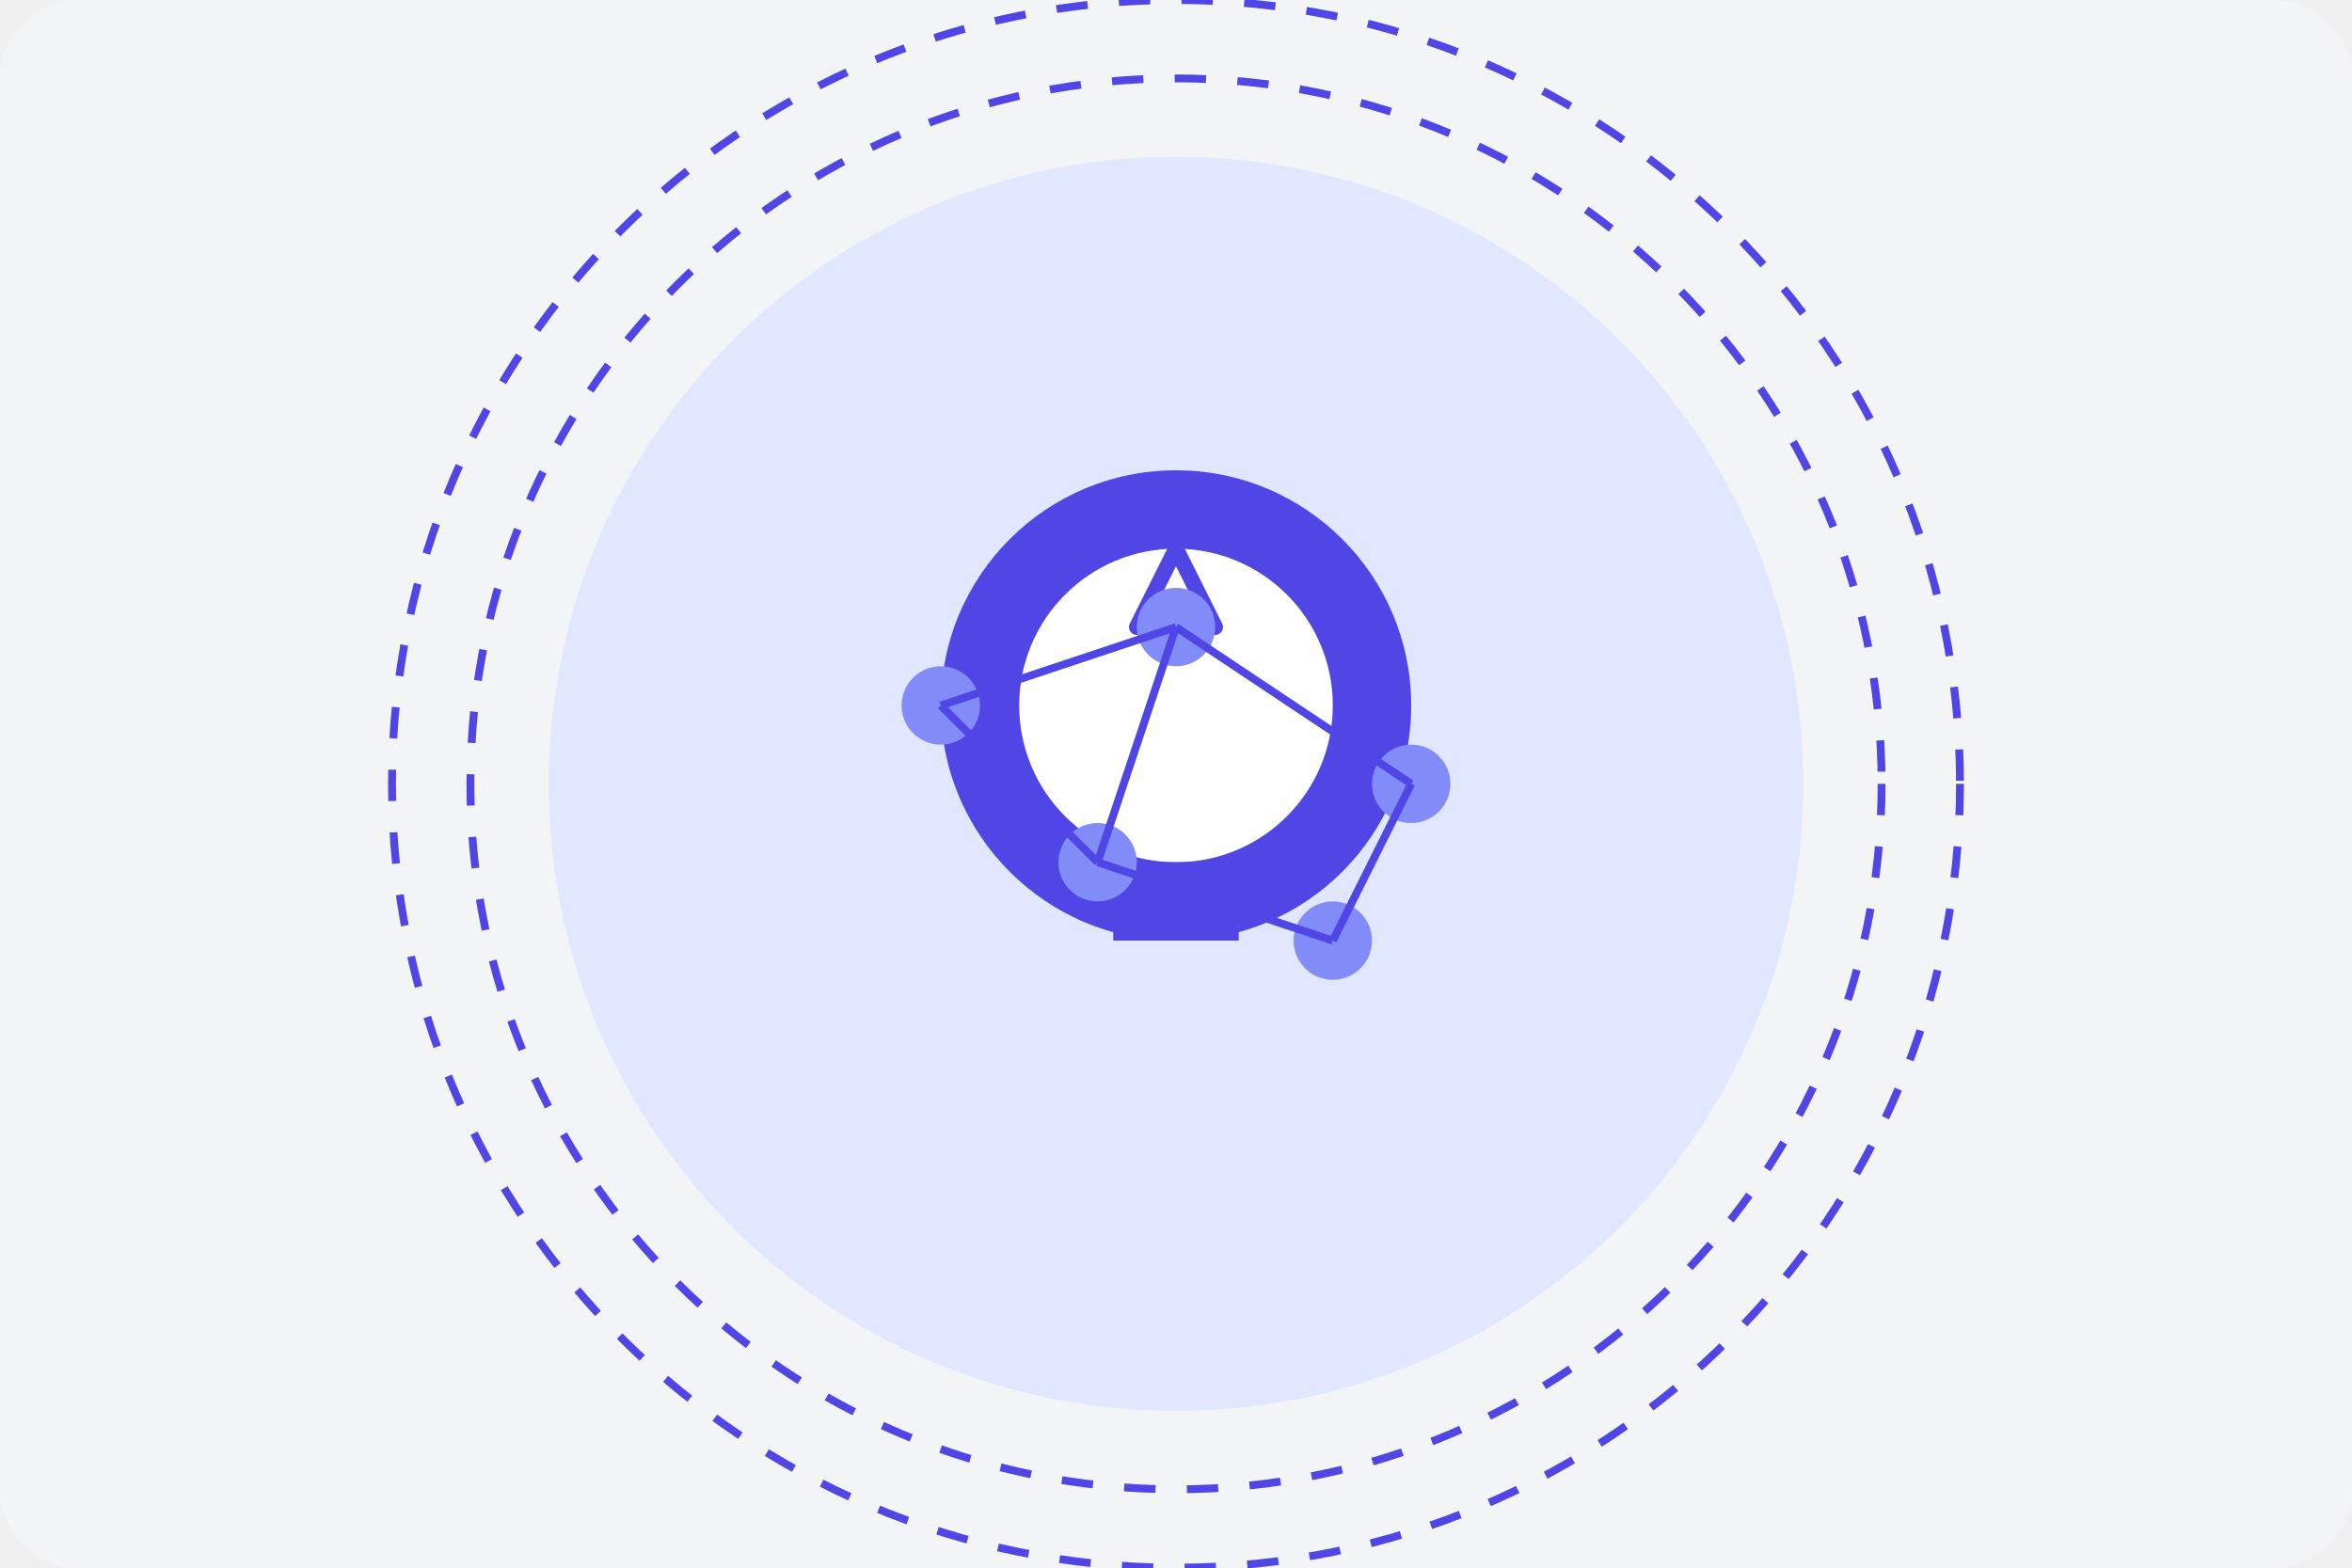
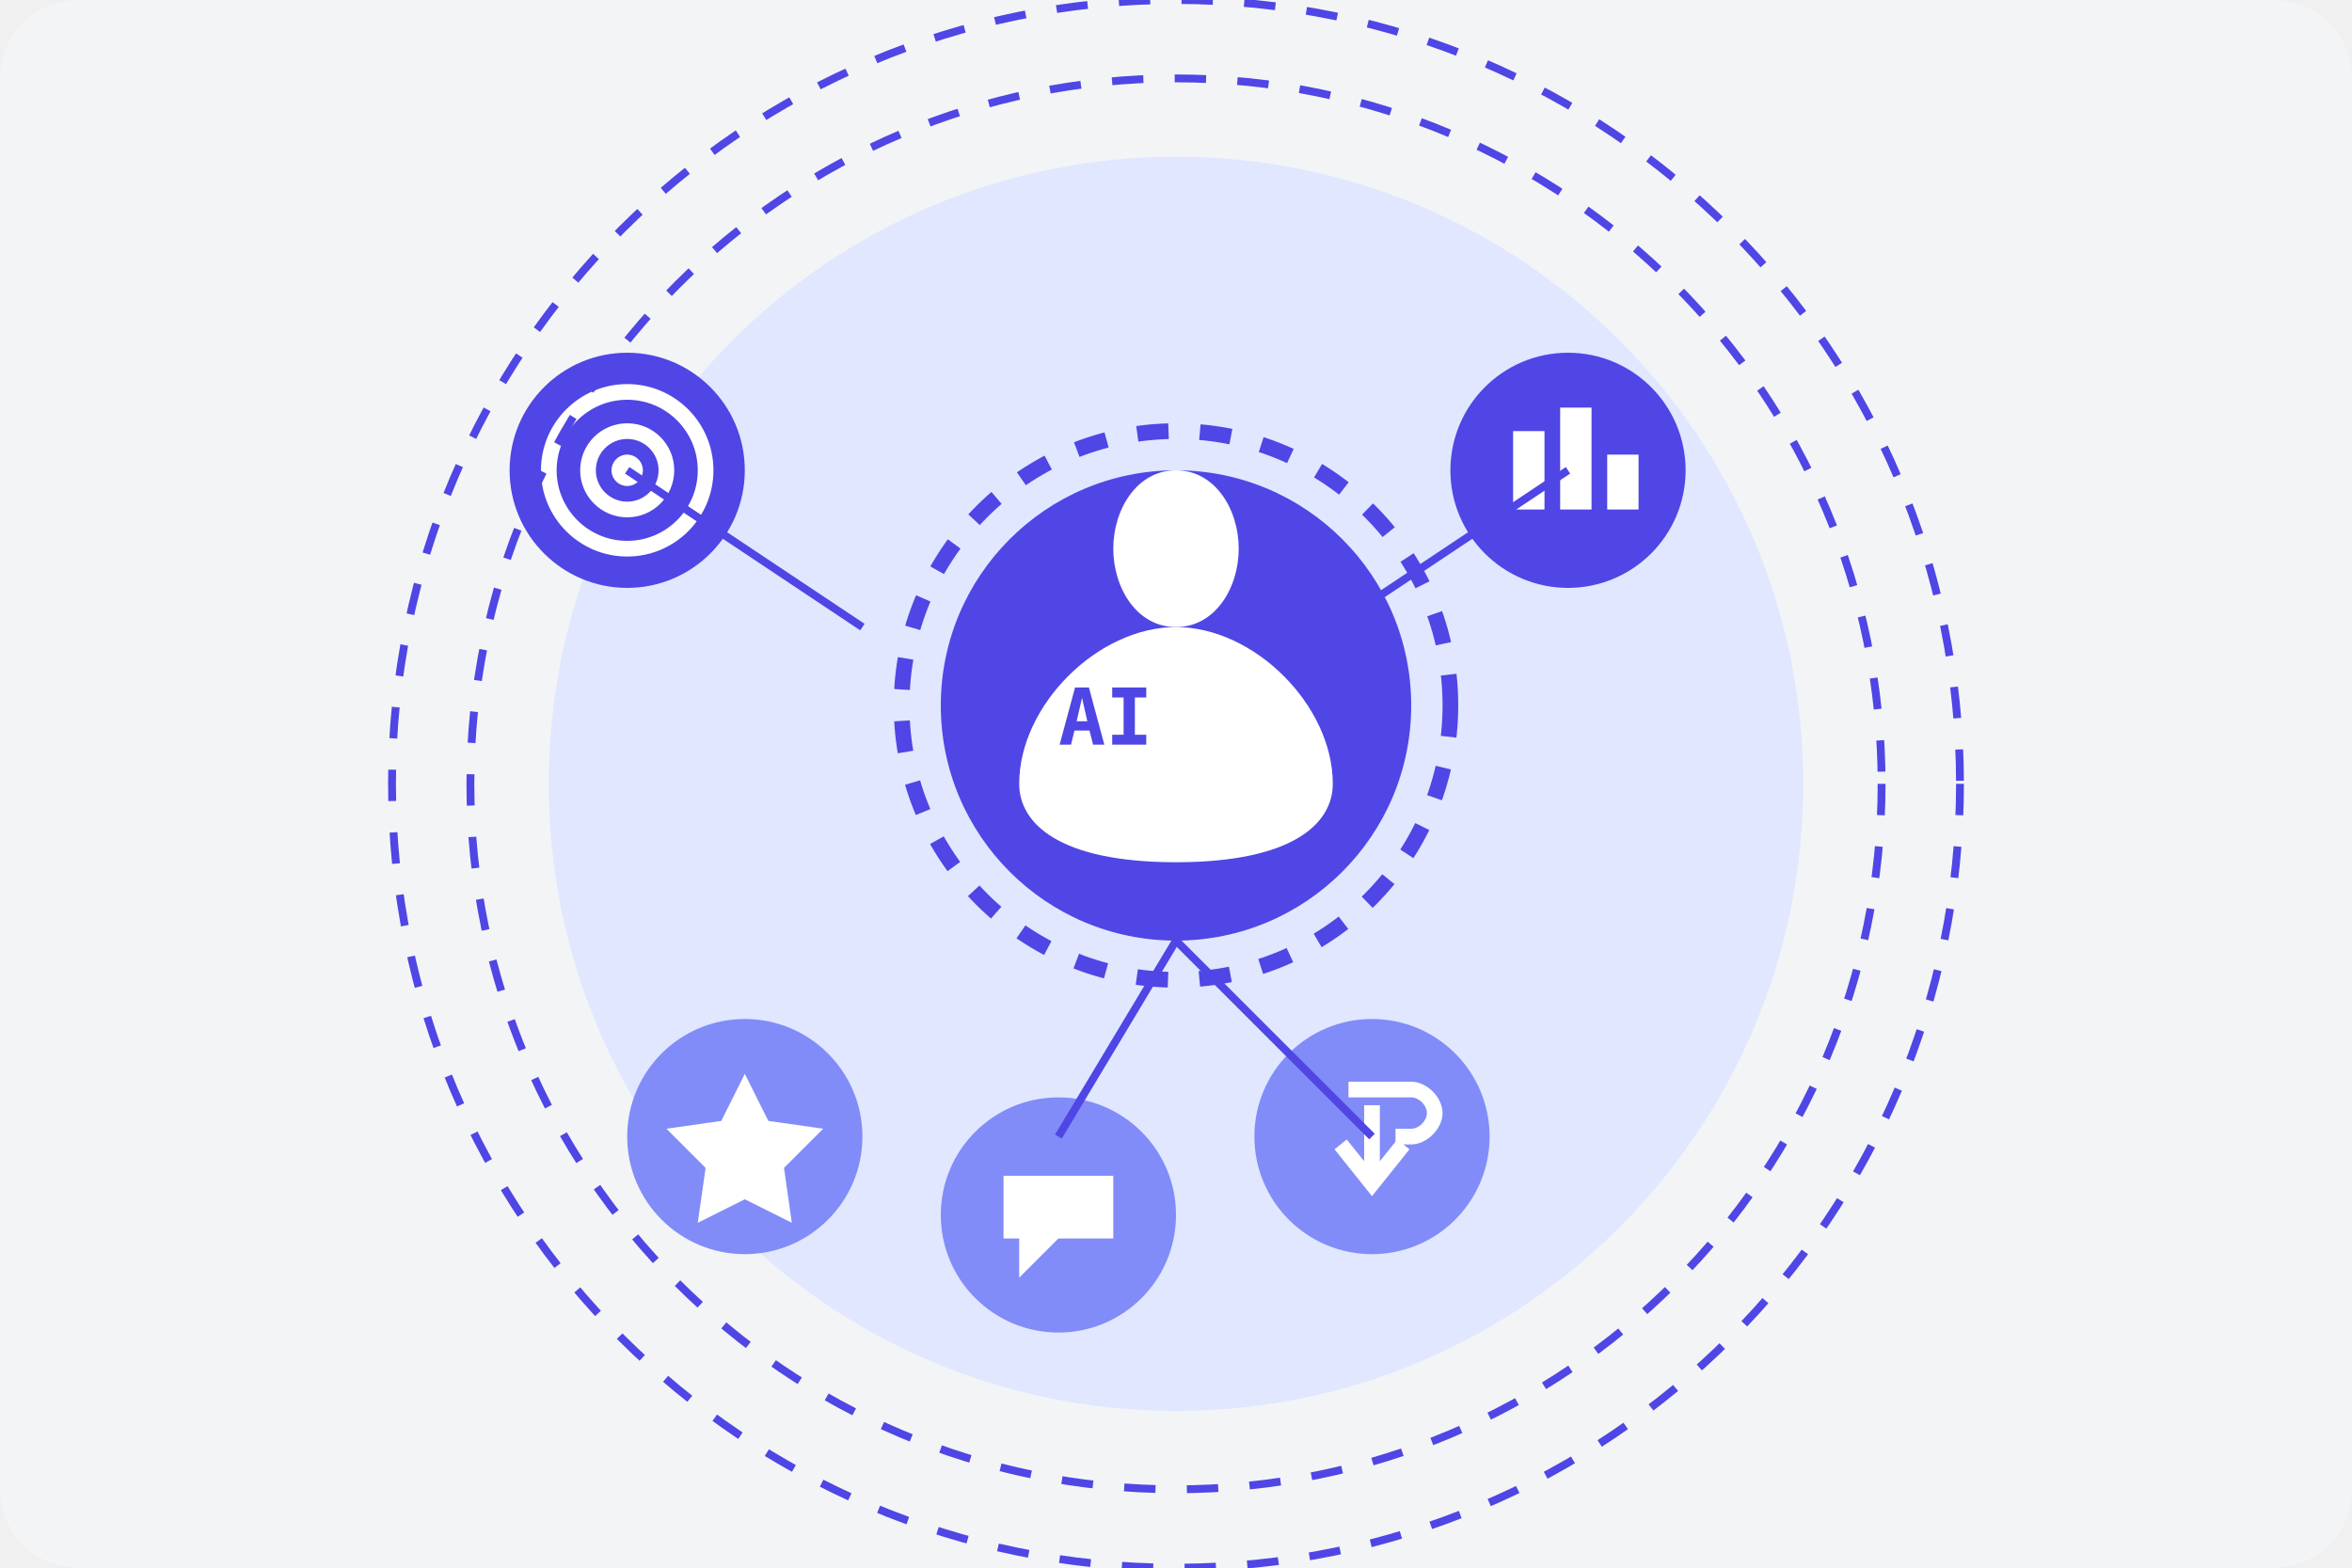
<svg xmlns="http://www.w3.org/2000/svg" width="300" height="200" viewBox="0 0 300 200" fill="none">
  <rect width="300" height="200" fill="#F3F4F6" rx="10" />
  <circle cx="150" cy="100" r="80" fill="#E0E7FF" />
-   <g transform="translate(120, 60)">
-     <path d="M30 60C46.569 60 60 46.569 60 30C60 13.431 46.569 0 30 0C13.431 0 0 13.431 0 30C0 46.569 13.431 60 30 60Z" fill="#4F46E5" />
-     <path d="M30 50C41.046 50 50 41.046 50 30C50 18.954 41.046 10 30 10C18.954 10 10 18.954 10 30C10 41.046 18.954 50 30 50Z" fill="white" />
-     <path d="M25 20L30 10L35 20" stroke="#4F46E5" stroke-width="2" stroke-linecap="round" />
-     <rect x="20" y="50" width="20" height="5" fill="#4F46E5" />
-     <rect x="22" y="55" width="16" height="5" fill="#4F46E5" />
+   <g transform="translate(110, 50)">
+     <circle cx="40" cy="40" r="30" fill="#4F46E5" />
+     <path d="M40 30 C45 30 48 25 48 20 C48 15 45 10 40 10 C35 10 32 15 32 20 C32 25 35 30 40 30 Z" fill="white" />
+     <path d="M40 30 C30 30 20 40 20 50 C20 55 25 60 40 60 C55 60 60 55 60 50 C60 40 50 30 40 30 Z" fill="white" />
+     <circle cx="40" cy="40" r="35" stroke="#4F46E5" stroke-width="2" stroke-dasharray="4 4" fill="none" />
+     <text x="25" y="45" fill="#4F46E5" font-family="monospace" font-weight="bold" font-size="10">AI</text>
  </g>
-   <g transform="translate(100, 70)">
-     <circle cx="20" cy="20" r="5" fill="#818CF8" />
-     <circle cx="50" cy="10" r="5" fill="#818CF8" />
-     <circle cx="80" cy="30" r="5" fill="#818CF8" />
-     <circle cx="40" cy="40" r="5" fill="#818CF8" />
-     <circle cx="70" cy="50" r="5" fill="#818CF8" />
-     <line x1="20" y1="20" x2="50" y2="10" stroke="#4F46E5" stroke-width="1" />
-     <line x1="50" y1="10" x2="80" y2="30" stroke="#4F46E5" stroke-width="1" />
-     <line x1="20" y1="20" x2="40" y2="40" stroke="#4F46E5" stroke-width="1" />
-     <line x1="40" y1="40" x2="70" y2="50" stroke="#4F46E5" stroke-width="1" />
-     <line x1="50" y1="10" x2="40" y2="40" stroke="#4F46E5" stroke-width="1" />
-     <line x1="80" y1="30" x2="70" y2="50" stroke="#4F46E5" stroke-width="1" />
+   <g transform="translate(80, 70)">
+     <g transform="translate(0, 60)">
+       <circle cx="15" cy="15" r="15" fill="#818CF8" />
+       <path d="M15 7 L18 13 L25 14 L20 19 L21 26 L15 23 L9 26 L10 19 L5 14 L12 13 Z" fill="white" />
+     </g>
+     <g transform="translate(40, 70)">
+       <circle cx="15" cy="15" r="15" fill="#818CF8" />
+       <path d="M8 10 H22 V18 H15 L10 23 V18 H8 V10 Z" fill="white" />
+     </g>
+     <g transform="translate(80, 60)">
+       <circle cx="15" cy="15" r="15" fill="#818CF8" />
+       <path d="M20 8 C22 8 24 10 24 12 C24 14 22 16 20 16 L18 16 L18 14 L20 14 C21 14 22 13 22 12 C22 11 21 10 20 10 L12 10 L12 8 L20 8 Z" fill="white" />
+       <path d="M15 11 L15 21" stroke="white" stroke-width="2" />
+       <path d="M11 16 L15 21 L19 16" stroke="white" stroke-width="2" />
+     </g>
  </g>
+   <g transform="translate(180, 40)">
+     <circle cx="20" cy="20" r="15" fill="#4F46E5" />
+     <path d="M13 25 L13 15 L17 15 L17 25 Z" fill="white" />
+     <path d="M19 25 L19 12 L23 12 L23 25 Z" fill="white" />
+     <path d="M25 25 L25 18 L29 18 L29 25 Z" fill="white" />
+   </g>
+   <g transform="translate(60, 40)">
+     <circle cx="20" cy="20" r="15" fill="#4F46E5" />
+     <circle cx="20" cy="20" r="10" stroke="white" stroke-width="2" fill="none" />
+     <circle cx="20" cy="20" r="5" stroke="white" stroke-width="2" fill="none" />
+     <circle cx="20" cy="20" r="2" fill="white" />
+   </g>
+   <line x1="80" y1="60" x2="110" y2="80" stroke="#4F46E5" stroke-width="1" />
+   <line x1="200" y1="60" x2="170" y2="80" stroke="#4F46E5" stroke-width="1" />
+   <line x1="150" y1="120" x2="135" y2="145" stroke="#4F46E5" stroke-width="1" />
+   <line x1="150" y1="120" x2="175" y2="145" stroke="#4F46E5" stroke-width="1" />
  <circle cx="150" cy="100" r="90" stroke="#4F46E5" stroke-width="1" stroke-dasharray="4 4" />
  <circle cx="150" cy="100" r="100" stroke="#4F46E5" stroke-width="1" stroke-dasharray="4 4" />
</svg>
